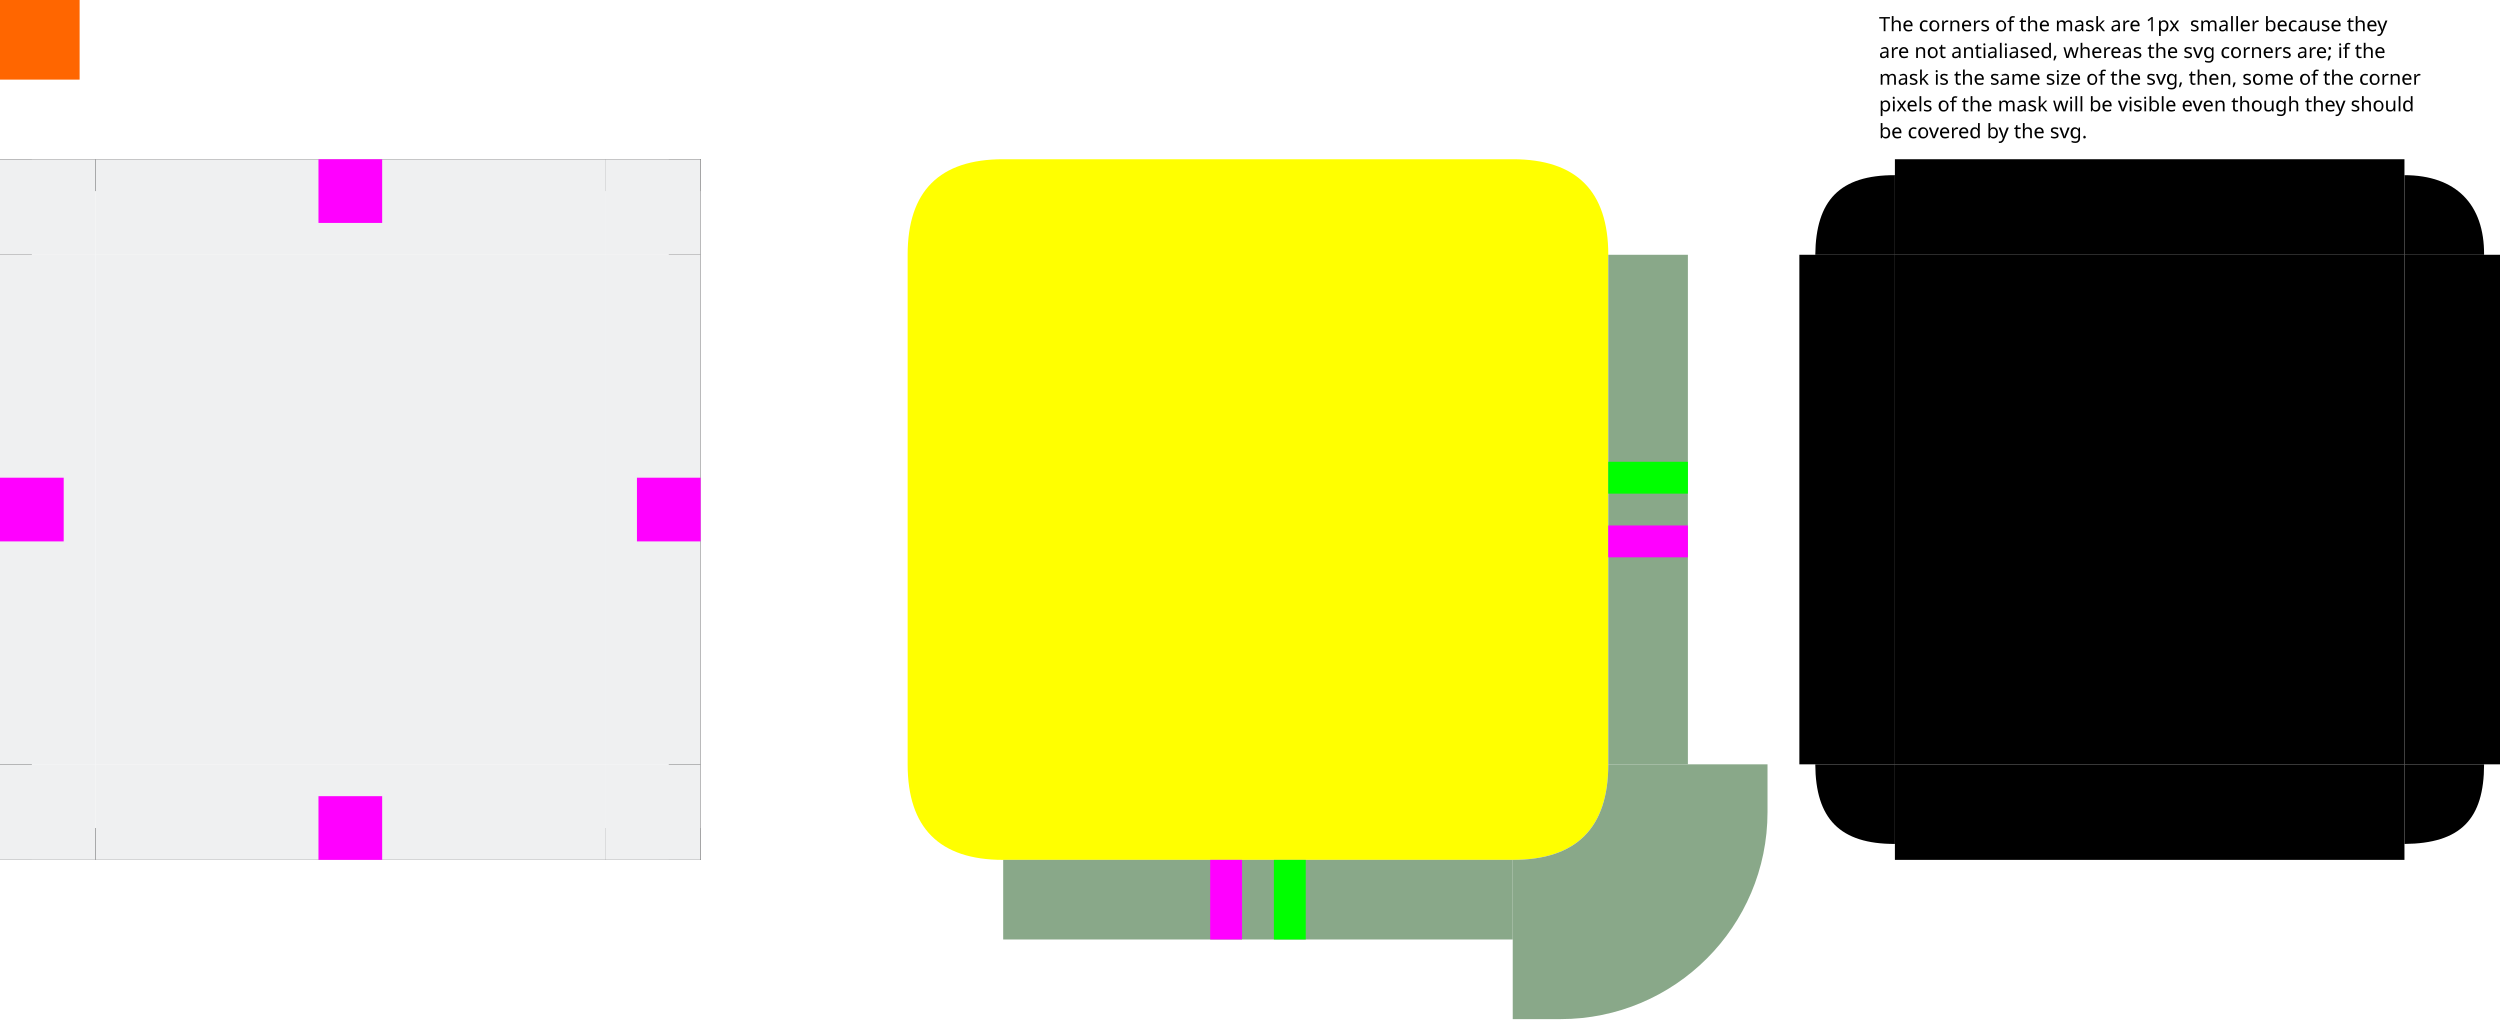
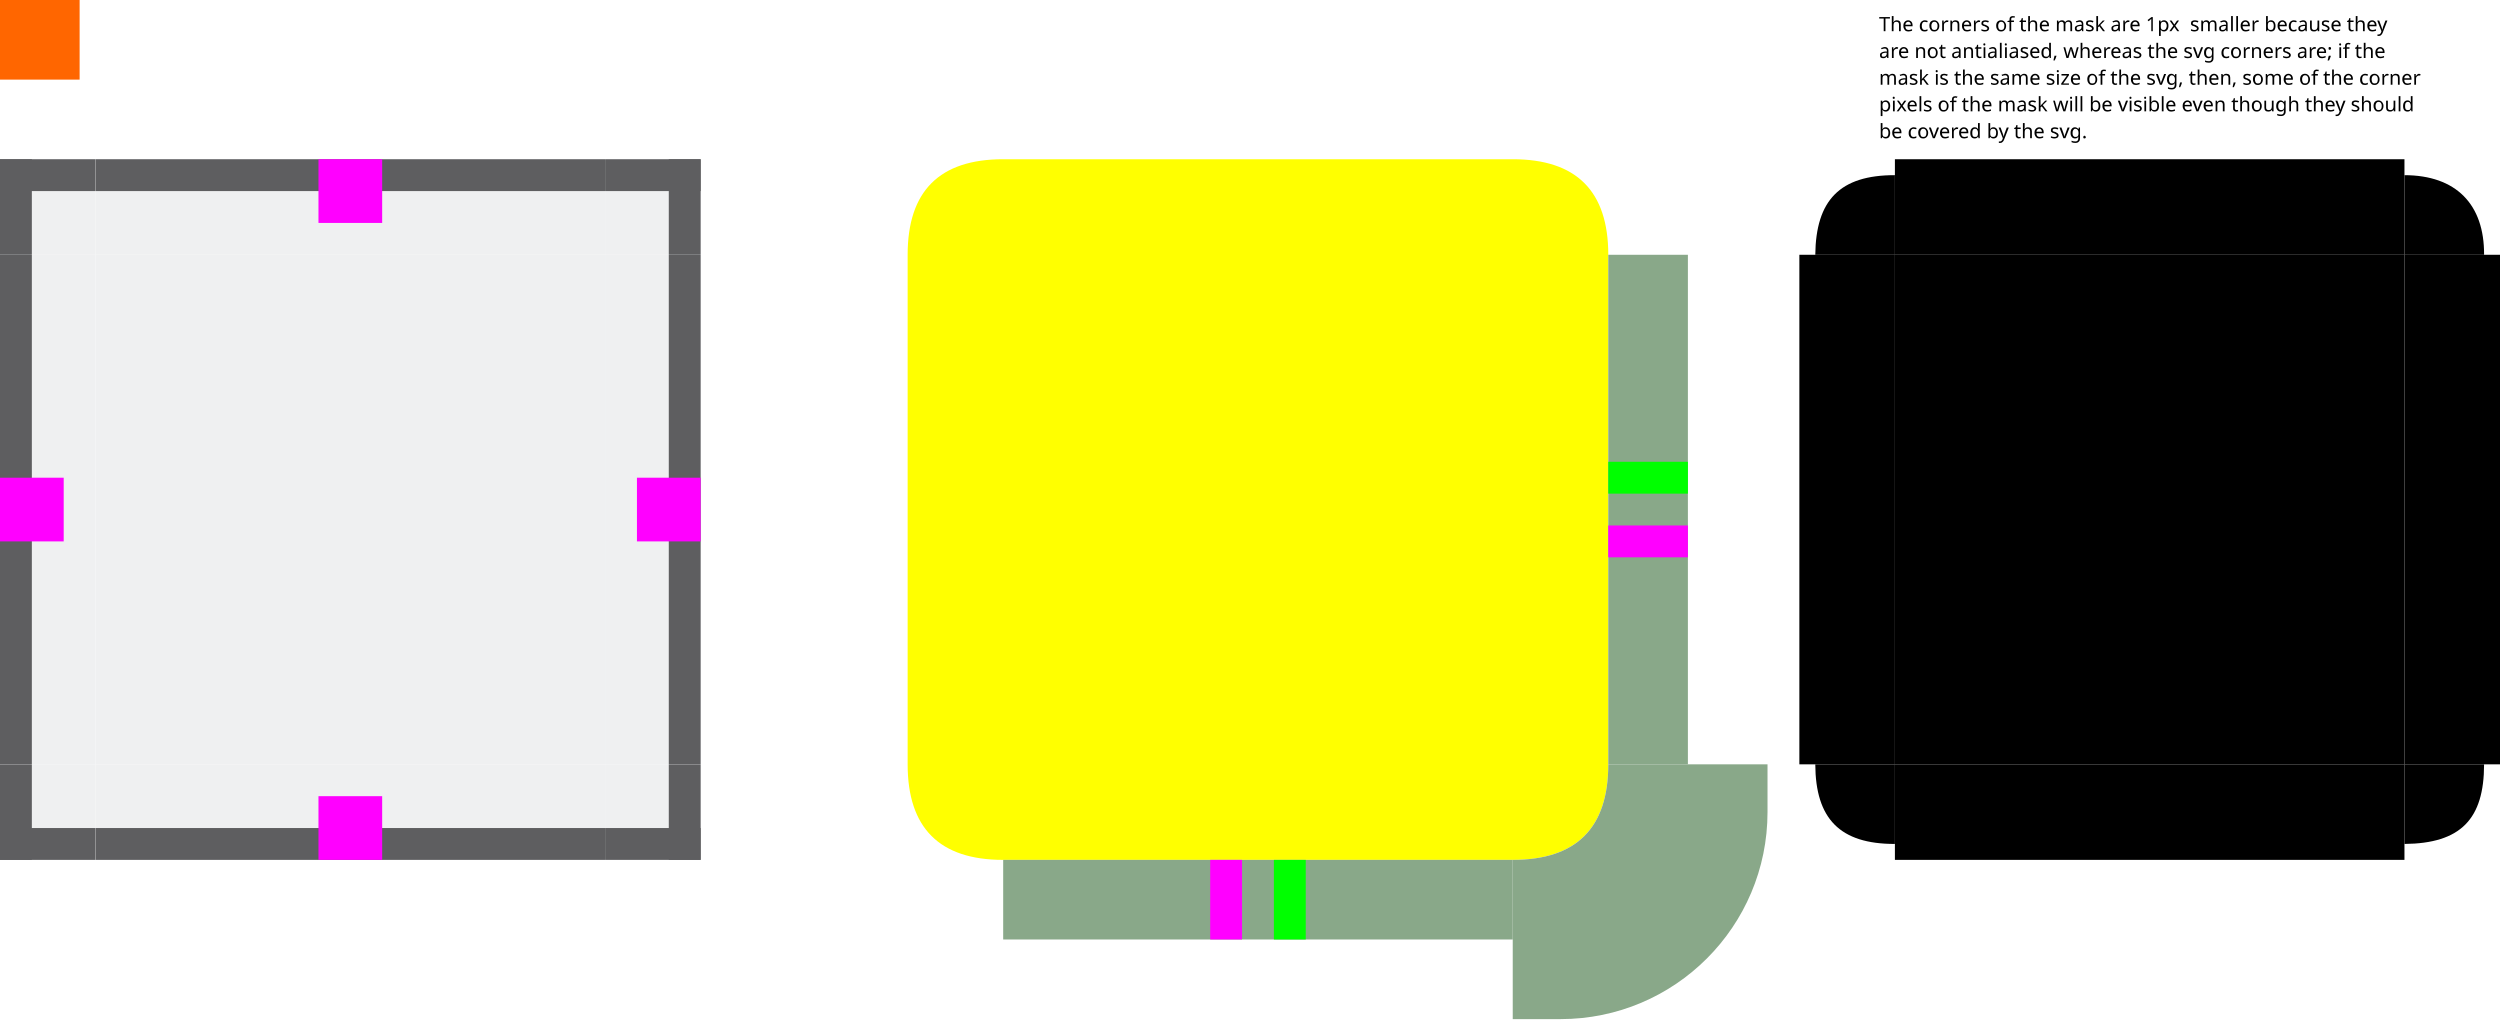
<svg xmlns="http://www.w3.org/2000/svg" xmlns:xlink="http://www.w3.org/1999/xlink" id="svg2" height="64" viewBox="0 0 157 64" width="157" version="1.1">
  <defs id="defs15">
    <style type="text/css" id="current-color-scheme">
            .ColorScheme-Text {
                color:#232629;
                stop-color:#232629;
            }
            .ColorScheme-Background {
                color:#eff0f1;
                stop-color:#eff0f1;
            }
        </style>
    <linearGradient id="shadow-side" gradientUnits="userSpaceOnUse">
      <stop id="stop1762" offset="0" style="stop-color:#000;stop-opacity:.6" />
      <stop id="stop1760" offset=".85" style="stop-color:#000;stop-opacity:.6" />
      <stop id="stop1754" offset="1" style="stop-color:#000;stop-opacity:0" />
    </linearGradient>
    <linearGradient id="shadow-corner" gradientUnits="userSpaceOnUse">
      <stop id="stop11958" offset="0" style="stop-color:#000;stop-opacity:.6" />
      <stop id="stop11960" offset=".85" style="stop-color:#000;stop-opacity:.6" />
      <stop id="stop11970" offset="1" style="stop-color:#000;stop-opacity:0" />
    </linearGradient>
    <radialGradient xlink:href="#shadow-corner" id="radialGradient3268-6-6" cx="93.143" cy="50" fx="93.143" fy="50" r="6.5" gradientUnits="userSpaceOnUse" gradientTransform="matrix(0,2.153846,-2.153846,0,107.6923,-202.6154)" />
    <linearGradient xlink:href="#shadow-side" id="linearGradient4945" gradientUnits="userSpaceOnUse" x1="16" y1="14" x2="16" y2="4" />
    <linearGradient xlink:href="#shadow-side" id="linearGradient1734" gradientUnits="userSpaceOnUse" x1="16" y1="6" x2="16" y2="16" />
    <linearGradient xlink:href="#shadow-side" id="linearGradient1984" gradientUnits="userSpaceOnUse" x1="12" y1="16" x2="2" y2="16" />
    <linearGradient xlink:href="#shadow-side" id="linearGradient8667" gradientUnits="userSpaceOnUse" x1="4" y1="16" x2="14" y2="16" />
    <radialGradient xlink:href="#shadow-corner" id="radialGradient3268" cx="95" cy="50" fx="95" fy="50" r="6.5" gradientUnits="userSpaceOnUse" gradientTransform="matrix(0,2.153846,-2.153846,0,107.6923,-202.6154)" />
    <radialGradient xlink:href="#shadow-corner" id="radialGradient3268-4" cx="95" cy="50" fx="95" fy="50" r="6.5" gradientUnits="userSpaceOnUse" gradientTransform="matrix(0,2.153846,-2.153846,0,107.6923,-202.6154)" />
    <radialGradient xlink:href="#shadow-corner" id="radialGradient3268-6" cx="93.143" cy="50" fx="93.143" fy="50" r="6.5" gradientUnits="userSpaceOnUse" gradientTransform="matrix(0,2.153846,-2.153846,0,107.6923,-202.6154)" />
  </defs>
  <g id="shadow-bottomright-9" transform="translate(95,48)" />
  <rect id="hint-tile-center" height="5" style="fill:#ff6600" width="5" x="0" y="0" />
  <g id="top" transform="translate(6,10)">
-     <rect x="0" y="0" width="32" height="2" fill="#000000" id="border-top" />
    <rect id="rect4152" height="6" style="opacity:1;fill:currentColor" class="ColorScheme-Background" width="32" x="0" y="0" />
    <path style="opacity:0;fill:currentColor" d="M 0,0 V 1 H 32 V 0 Z" id="path1337" class="ColorScheme-Background" fill="currentColor" />
+     <rect x="0" y="0" width="32" height="2" fill="#5E5E60" id="border-top" />
  </g>
  <g id="bottom" transform="translate(6,48)">
-     <rect x="0" y="4" width="32" height="2" fill="#000000" id="border-bottom" />
    <rect id="rect4148" height="6" style="opacity:1;fill:currentColor" class="ColorScheme-Background" width="32" x="0" y="0" />
    <path style="opacity:0;fill:currentColor" d="M 0,5 V 6 H 32 V 5 Z" id="path1671" class="ColorScheme-Background" fill="currentColor" />
+     <rect x="0" y="4" width="32" height="2" fill="#5E5E60" id="border-bottom" />
  </g>
  <g id="left" transform="translate(0,16)">
-     <rect x="0" y="0" width="2" height="32" fill="#000000" id="border-left" />
    <rect id="rect4144" height="32" style="opacity:1;fill:currentColor" class="ColorScheme-Background" width="6" x="0" y="0" />
    <path style="opacity:0;fill:currentColor" d="M 0,32 H 1 V 0 H 0 Z" id="path1785" class="ColorScheme-Background" fill="currentColor" />
+     <rect x="0" y="0" width="2" height="32" fill="#5E5E60" id="border-left" />
  </g>
  <g id="right" transform="translate(38,16)">
-     <rect x="4" y="0" width="2" height="32" fill="#000000" id="border-right" />
    <rect id="rect4140" height="32" style="opacity:1;fill:currentColor" class="ColorScheme-Background" width="6" x="0" y="0" />
    <path style="opacity:0;fill:currentColor" d="M 5,32 H 6 V 0 H 5 Z" id="path1902" class="ColorScheme-Background" fill="currentColor" />
+     <rect x="4" y="0" width="2" height="32" fill="#5E5E60" id="border-right" />
  </g>
  <g id="center" transform="translate(6,16)">
    <rect id="rect4138" height="32" style="opacity:1;fill:currentColor" class="ColorScheme-Background" width="32" x="0" y="0" />
  </g>
  <g id="topleft" transform="translate(0,10)">
-     <rect x="0" y="0" width="6" height="2" fill="#000000" id="border-topleft-top" />
-     <rect x="0" y="0" width="2" height="6" fill="#000000" id="border-topleft-left" />
    <path d="M 0,0 H 6 V 6 H 0 Z" style="opacity:1;fill:currentColor" class="ColorScheme-Background" id="path3115" />
+     <rect x="0" y="0" width="6" height="2" fill="#5E5E60" id="border-topleft-top" />
+     <rect x="0" y="0" width="2" height="6" fill="#5E5E60" id="border-topleft-left" />
  </g>
  <g id="topright" transform="translate(38,10)">
-     <rect x="0" y="0" width="6" height="2" fill="#000000" id="border-topright-top" />
-     <rect x="4" y="0" width="2" height="6" fill="#000000" id="border-topright-right" />
    <path d="M 0,0 H 6 V 6 H 0 Z" style="opacity:1;fill:currentColor" class="ColorScheme-Background" id="path3118" />
+     <rect x="0" y="0" width="6" height="2" fill="#5E5E60" id="border-topright-top" />
+     <rect x="4" y="0" width="2" height="6" fill="#5E5E60" id="border-topright-right" />
  </g>
  <g id="bottomleft" transform="translate(0,48)">
-     <rect x="0" y="4" width="6" height="2" fill="#000000" id="border-bottomleft-bottom" />
-     <rect x="0" y="0" width="2" height="6" fill="#000000" id="border-bottomleft-left" />
    <path d="M 0,0 H 6 V 6 H 0 Z" style="opacity:1;fill:currentColor" class="ColorScheme-Background" id="path3124" />
+     <rect x="0" y="4" width="6" height="2" fill="#5E5E60" id="border-bottomleft-bottom" />
+     <rect x="0" y="0" width="2" height="6" fill="#5E5E60" id="border-bottomleft-left" />
  </g>
  <g id="bottomright" transform="translate(38,48)">
-     <rect x="0" y="4" width="6" height="2" fill="#000000" id="border-bottomright-bottom" />
-     <rect x="4" y="0" width="2" height="6" fill="#000000" id="border-bottomright-right" />
    <path d="M 0,0 H 6 V 6 H 0 Z" style="opacity:1;fill:currentColor" class="ColorScheme-Background" id="path3121" />
+     <rect x="0" y="4" width="6" height="2" fill="#5E5E60" id="border-bottomright-bottom" />
+     <rect x="4" y="0" width="2" height="6" fill="#5E5E60" id="border-bottomright-right" />
  </g>
  <rect id="hint-top-margin" height="4" style="fill:#ff00ff;stroke-width:1" width="4" x="20" y="10" />
  <rect id="hint-bottom-margin" height="4" style="fill:#ff00ff;stroke-width:1" width="4" x="20" y="50" />
  <rect id="hint-right-margin" height="4" style="fill:#ff00ff;stroke-width:1" width="4" x="40" y="30" />
  <rect id="hint-left-margin" height="4" style="fill:#ff00ff;stroke-width:1" width="4" x="0" y="30" />
  <rect id="hint-top-inset" height="9.9999999e-09" style="fill:#00ff00" width="4" x="20" y="10" />
  <rect id="hint-bottom-inset" height="9.9999999e-09" style="fill:#00ff00" width="4" x="20" y="54" />
  <rect id="hint-left-inset" height="4" style="fill:#00ff00" width="9.9999999e-09" x="0" y="30" />
  <rect id="hint-right-inset" height="4" style="fill:#00ff00" width="9.9999999e-09" x="44" y="30" />
  <rect id="mask-top" height="6" width="32" x="119" y="10" />
  <rect id="mask-center" height="32" width="32" x="119" y="16" />
  <rect id="mask-bottom" height="6" transform="scale(1,-1)" width="32" x="119" y="-54" />
  <rect id="mask-left" height="32" width="6" x="113" y="16" />
  <rect id="mask-right" height="32" width="6" x="151" y="16" />
  <path id="mask-topleft" d="m 114,16 h -1 6 v -6 1 c -3.457,-0.005 -4.963,1.573 -5,5 z" />
  <g id="shadow-center" transform="translate(63,16)">
    <rect id="rect4908" height="32" style="opacity:0.001;fill-opacity:0.001" width="32" x="0" y="0" />
  </g>
  <path style="fill:#ffff00;stroke-width:2;stroke-linecap:round" d="m 63,10 h 32 c 4,0 6,2 6,6 v 32 c 0,4 -2,6 -6,6 H 63 c -4,0 -6,-2 -6,-6 V 16 c 0,-4 2,-6 6,-6 z" id="path838" />
  <g id="shadow-topleft" transform="rotate(180,31.5,8)">
    <path d="M 0,0 H 6 V 6 H 0 Z" style="opacity:0.001;fill:#000000;fill-opacity:0.004" id="path95-4-2" />
    <path id="path2368-7-5" style="opacity:0" d="M 6,0 C 6,4 4,6 0,6 V 16 H 3 C 10.18,16 16,10.18 16,3 V 0 Z" />
  </g>
  <g id="shadow-top" transform="translate(63)">
    <rect id="st" height="10" width="32" style="opacity:0" x="0" y="0" />
    <rect id="rect1546" height="6" style="opacity:0.001;fill:#000000;fill-opacity:0.004;fill-rule:evenodd" width="32" y="10" x="0" />
  </g>
  <g id="shadow-bottom" transform="translate(63,48)">
    <rect id="rect1546-6" height="6" style="opacity:0.001;fill:#000000;fill-opacity:0.004;fill-rule:evenodd" width="32" x="0" y="0" />
    <rect id="sb" height="5" width="32" y="6" style="opacity:1;fill:#89A889" x="0" />
  </g>
  <g id="shadow-left" transform="translate(47,16)">
    <rect id="sl" height="32" width="10" style="opacity:0" x="0" y="0" />
    <rect id="rect1546-3-7" height="32" style="opacity:0.001;fill:#000000;fill-opacity:0.004;fill-rule:evenodd" width="6" x="10" y="0" />
  </g>
  <g id="shadow-right" transform="translate(95,16)">
    <rect id="rect1546-3" height="32" style="opacity:0.001;fill:#000000;fill-opacity:0.004;fill-rule:evenodd" width="6" x="0" y="0" />
    <rect id="sr" height="32" width="5" x="6" style="opacity:1;fill:#89A889" y="0" />
  </g>
  <rect id="shadow-hint-top-margin" height="0" style="fill:#ff00ff" width="2" x="76" y="0" />
  <rect id="shadow-hint-bottom-margin" height="5" style="fill:#ff00ff" width="2" x="76" y="54" />
  <rect id="shadow-hint-right-margin" height="2" style="fill:#ff00ff" width="5" x="101" y="33" />
  <rect id="shadow-hint-left-margin" height="2" style="fill:#ff00ff" width="0" x="47" y="29" />
  <rect id="shadow-hint-top-inset" height="0" style="fill:#00ff00" width="2" x="80" y="0" />
  <rect id="shadow-hint-bottom-inset" height="5" style="fill:#00ff00" width="2" x="80" y="54" />
  <rect id="shadow-hint-right-inset" height="2" style="fill:#00ff00" width="5" x="101" y="29" />
  <rect id="shadow-hint-left-inset" height="2" style="fill:#00ff00" width="0" x="47" y="33" />
  <g id="shadow-bottomright" transform="translate(95,48)">
    <path d="M 0,6 V 0 H 6 C 6,3.999 3.98,6 0,6 Z" style="opacity:0.001;fill:#000000;fill-opacity:0.004" id="path95" />
    <path id="path2368" style="opacity:1;fill:#89A889" d="M 6,0 C 6,4 4,6 0,6 V 16 H 3 C 10.18,16 16,10.18 16,3 V 0 Z" />
  </g>
  <g id="shadow-bottomleft" transform="matrix(-1,0,0,1,63,48)">
    <path d="M 3,6 H 0 V 0 H 6 V 3 C 6,4.657 4.657,6 3,6 Z" style="opacity:0.001;fill:#000000;fill-opacity:0.004" id="path95-1" />
    <path id="path2368-0" style="opacity:0" d="M 6,0 C 6,3.999 3.995,6 0,6 V 16 H 3 C 10.18,16 16,10.18 16,3 V 0 Z" />
  </g>
  <g id="shadow-topright" transform="matrix(1,0,0,-1,95,16)">
    <path d="M 3,6 H 0 V 0 H 6 V 3 C 6,4.657 4.657,6 3,6 Z" style="opacity:0.001;fill:#000000;fill-opacity:0.004" id="path95-4" />
    <path id="path2368-7" style="opacity:0" d="M 6,0 C 6,3.988 3.974,6 0,6 V 16 H 3 C 10.18,16 16,10.18 16,3 V 0 Z" />
  </g>
  <path id="mask-topright" d="m 156,16 h 1 -6 v -6 1 c 3.233,0.006 5.021,1.824 5,5 z" />
  <path id="mask-bottomright" d="m 156,48 h 1 -6 v 6 -1 c 3.531,-0.032 5,-1.554 5,-5 z" />
  <path id="mask-bottomleft" d="m 114,48 h -1 6 v 6 -1 c -3.457,0.005 -4.984,-1.58 -5,-5 z" />
  <text xml:space="preserve" style="font-stretch:condensed;font-size:1.252px;font-family:Impact;-inkscape-font-specification:'Impact Condensed';text-align:start;text-anchor:start;fill:#ff0000;stroke:#000000;stroke-width:5.729;stroke-linecap:round" x="118" y="1.958" id="text1204">
    <tspan id="tspan1202" x="118" y="1.958" style="font-style:normal;font-variant:normal;font-weight:normal;font-stretch:normal;font-size:1.252px;font-family:'Noto Sans';-inkscape-font-specification:'Noto Sans';text-align:start;text-anchor:start;fill:#000000;stroke:none;stroke-width:5.729">The corners of the mask are 1px  smaller because they</tspan>
    <tspan x="118" y="3.637" style="font-style:normal;font-variant:normal;font-weight:normal;font-stretch:normal;font-size:1.252px;font-family:'Noto Sans';-inkscape-font-specification:'Noto Sans';text-align:start;text-anchor:start;fill:#000000;stroke:none;stroke-width:5.729" id="tspan1358">are not antialiased, whereas the svg corners are; if the</tspan>
    <tspan x="118" y="5.317" style="font-style:normal;font-variant:normal;font-weight:normal;font-stretch:normal;font-size:1.252px;font-family:'Noto Sans';-inkscape-font-specification:'Noto Sans';text-align:start;text-anchor:start;fill:#000000;stroke:none;stroke-width:5.729" id="tspan1360">mask is the same size of the svg, then, some of the corner</tspan>
    <tspan x="118" y="6.996" style="font-style:normal;font-variant:normal;font-weight:normal;font-stretch:normal;font-size:1.252px;font-family:'Noto Sans';-inkscape-font-specification:'Noto Sans';text-align:start;text-anchor:start;fill:#000000;stroke:none;stroke-width:5.729" id="tspan1362">pixels of the mask will be visible even though they should</tspan>
    <tspan x="118" y="8.676" style="font-style:normal;font-variant:normal;font-weight:normal;font-stretch:normal;font-size:1.252px;font-family:'Noto Sans';-inkscape-font-specification:'Noto Sans';text-align:start;text-anchor:start;fill:#000000;stroke:none;stroke-width:5.729" id="tspan1364">be covered by the svg.</tspan>
  </text>
</svg>
